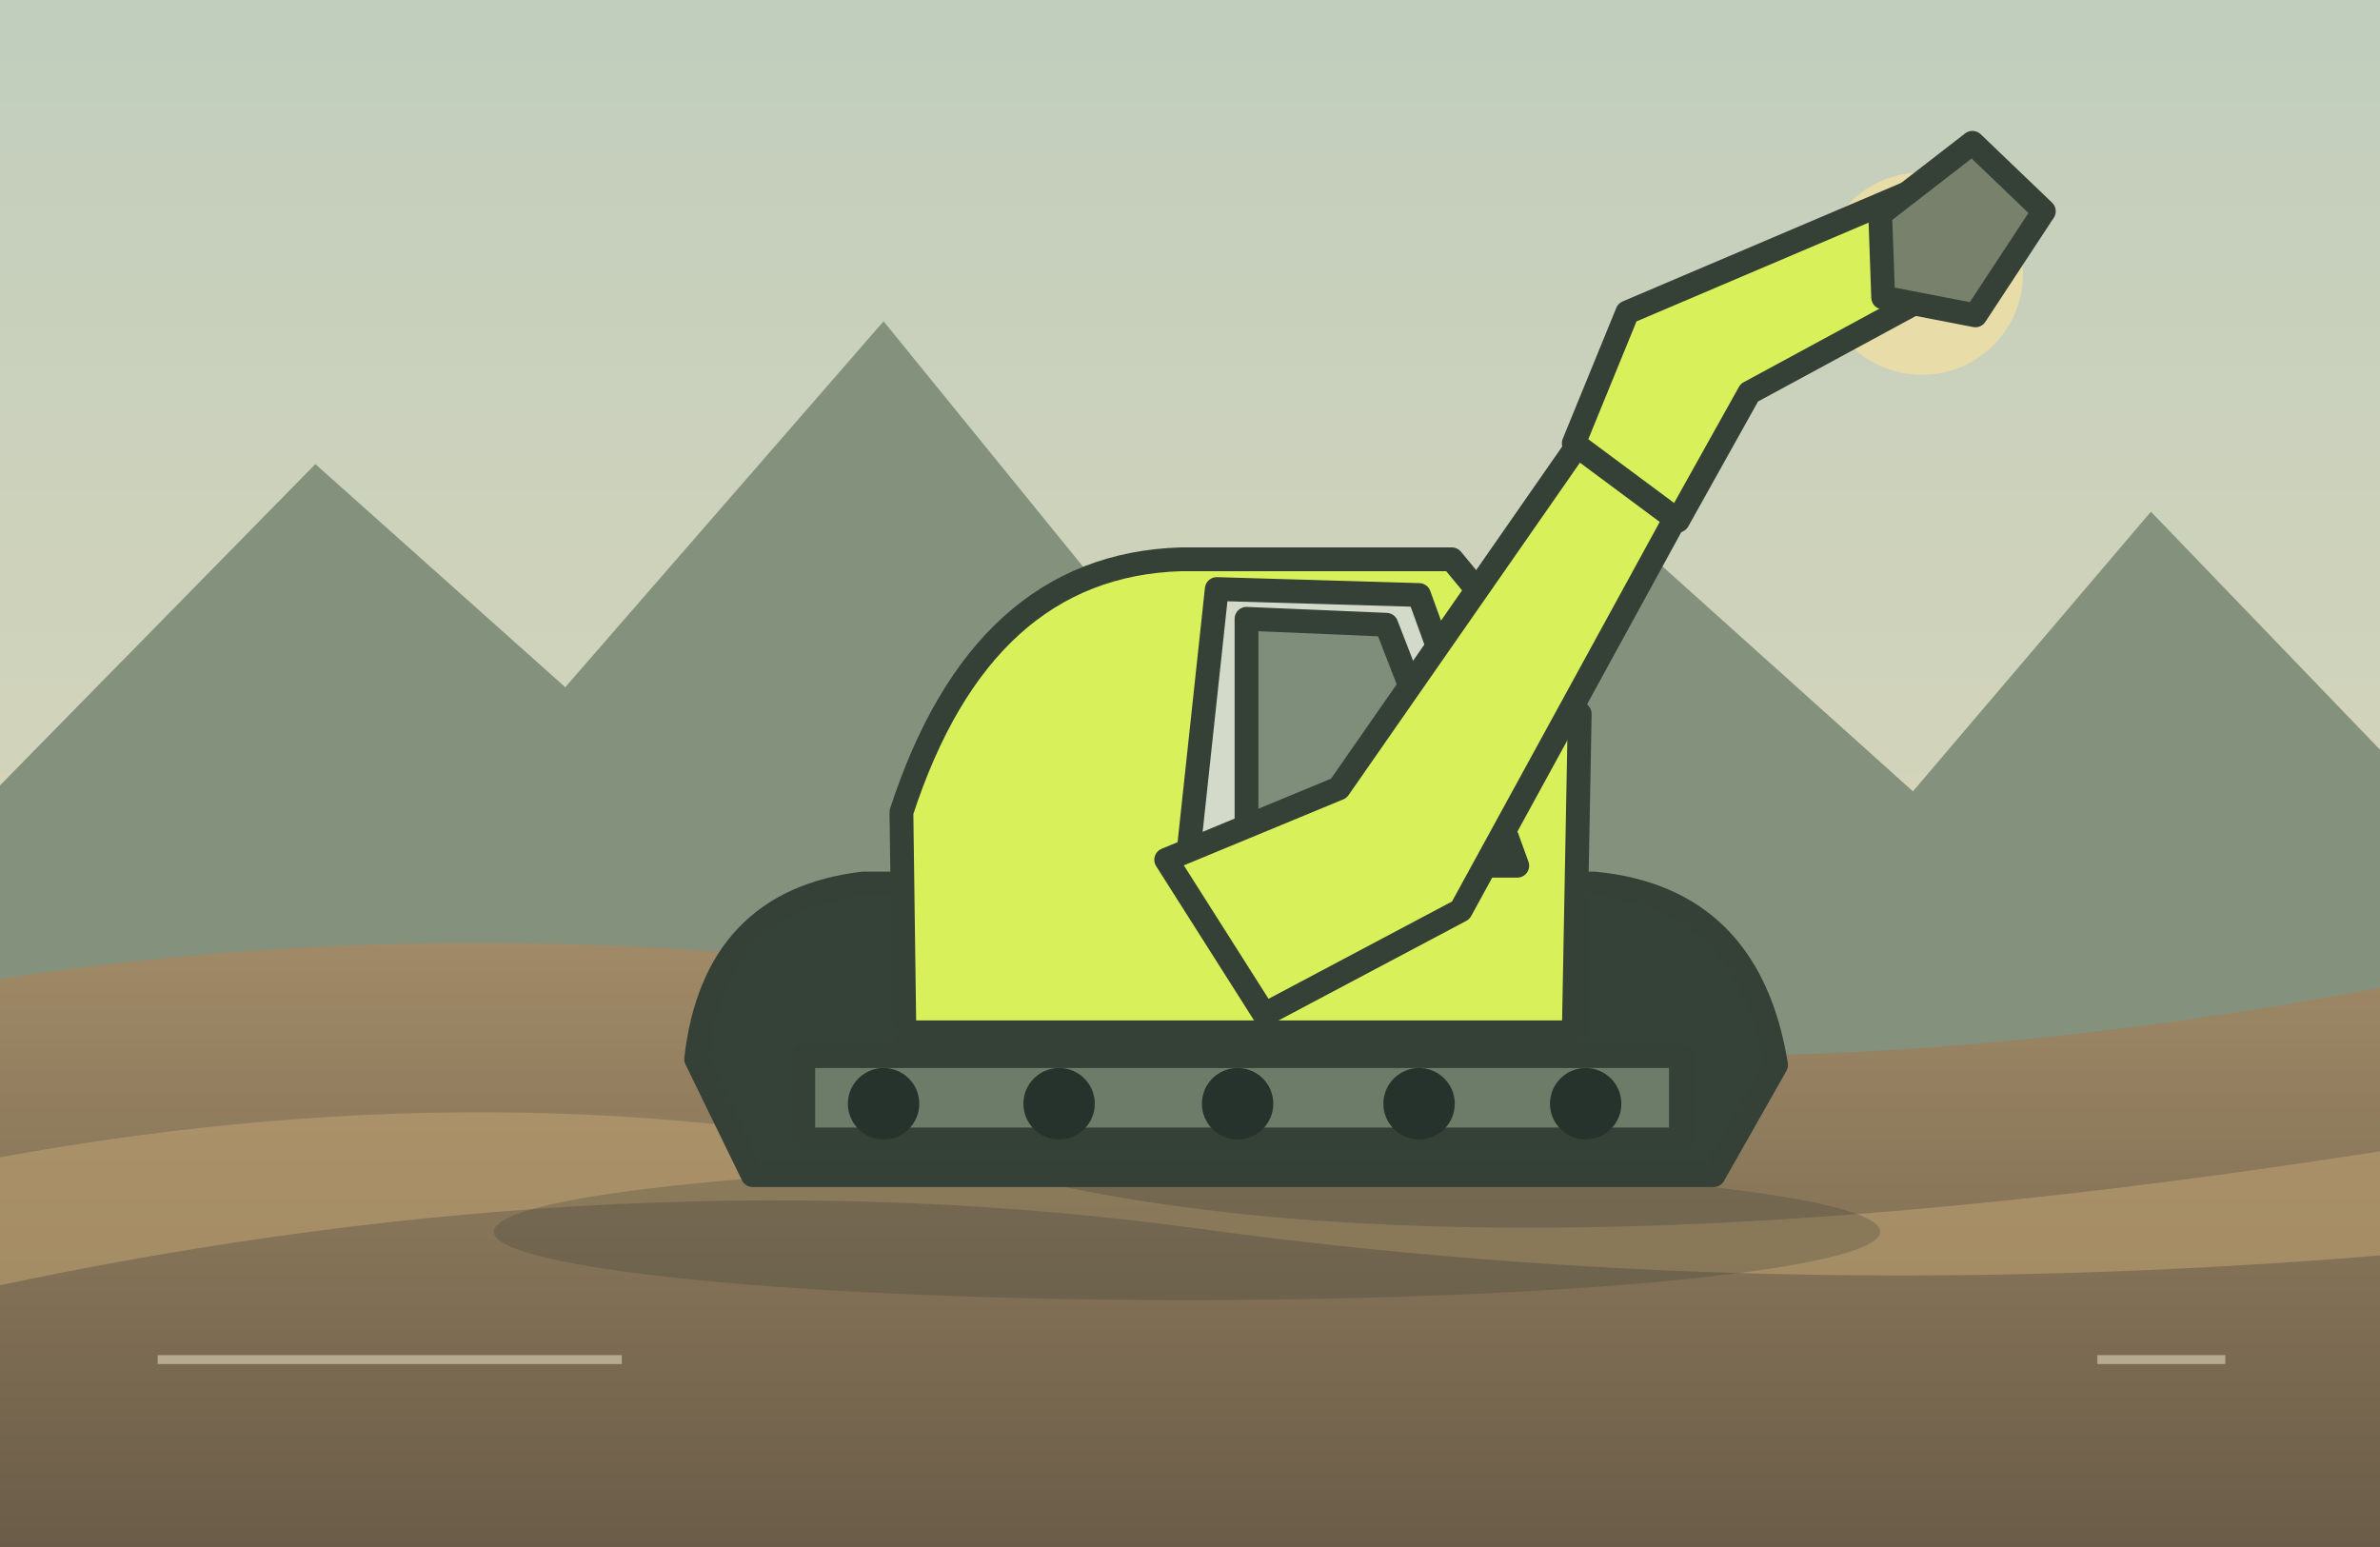
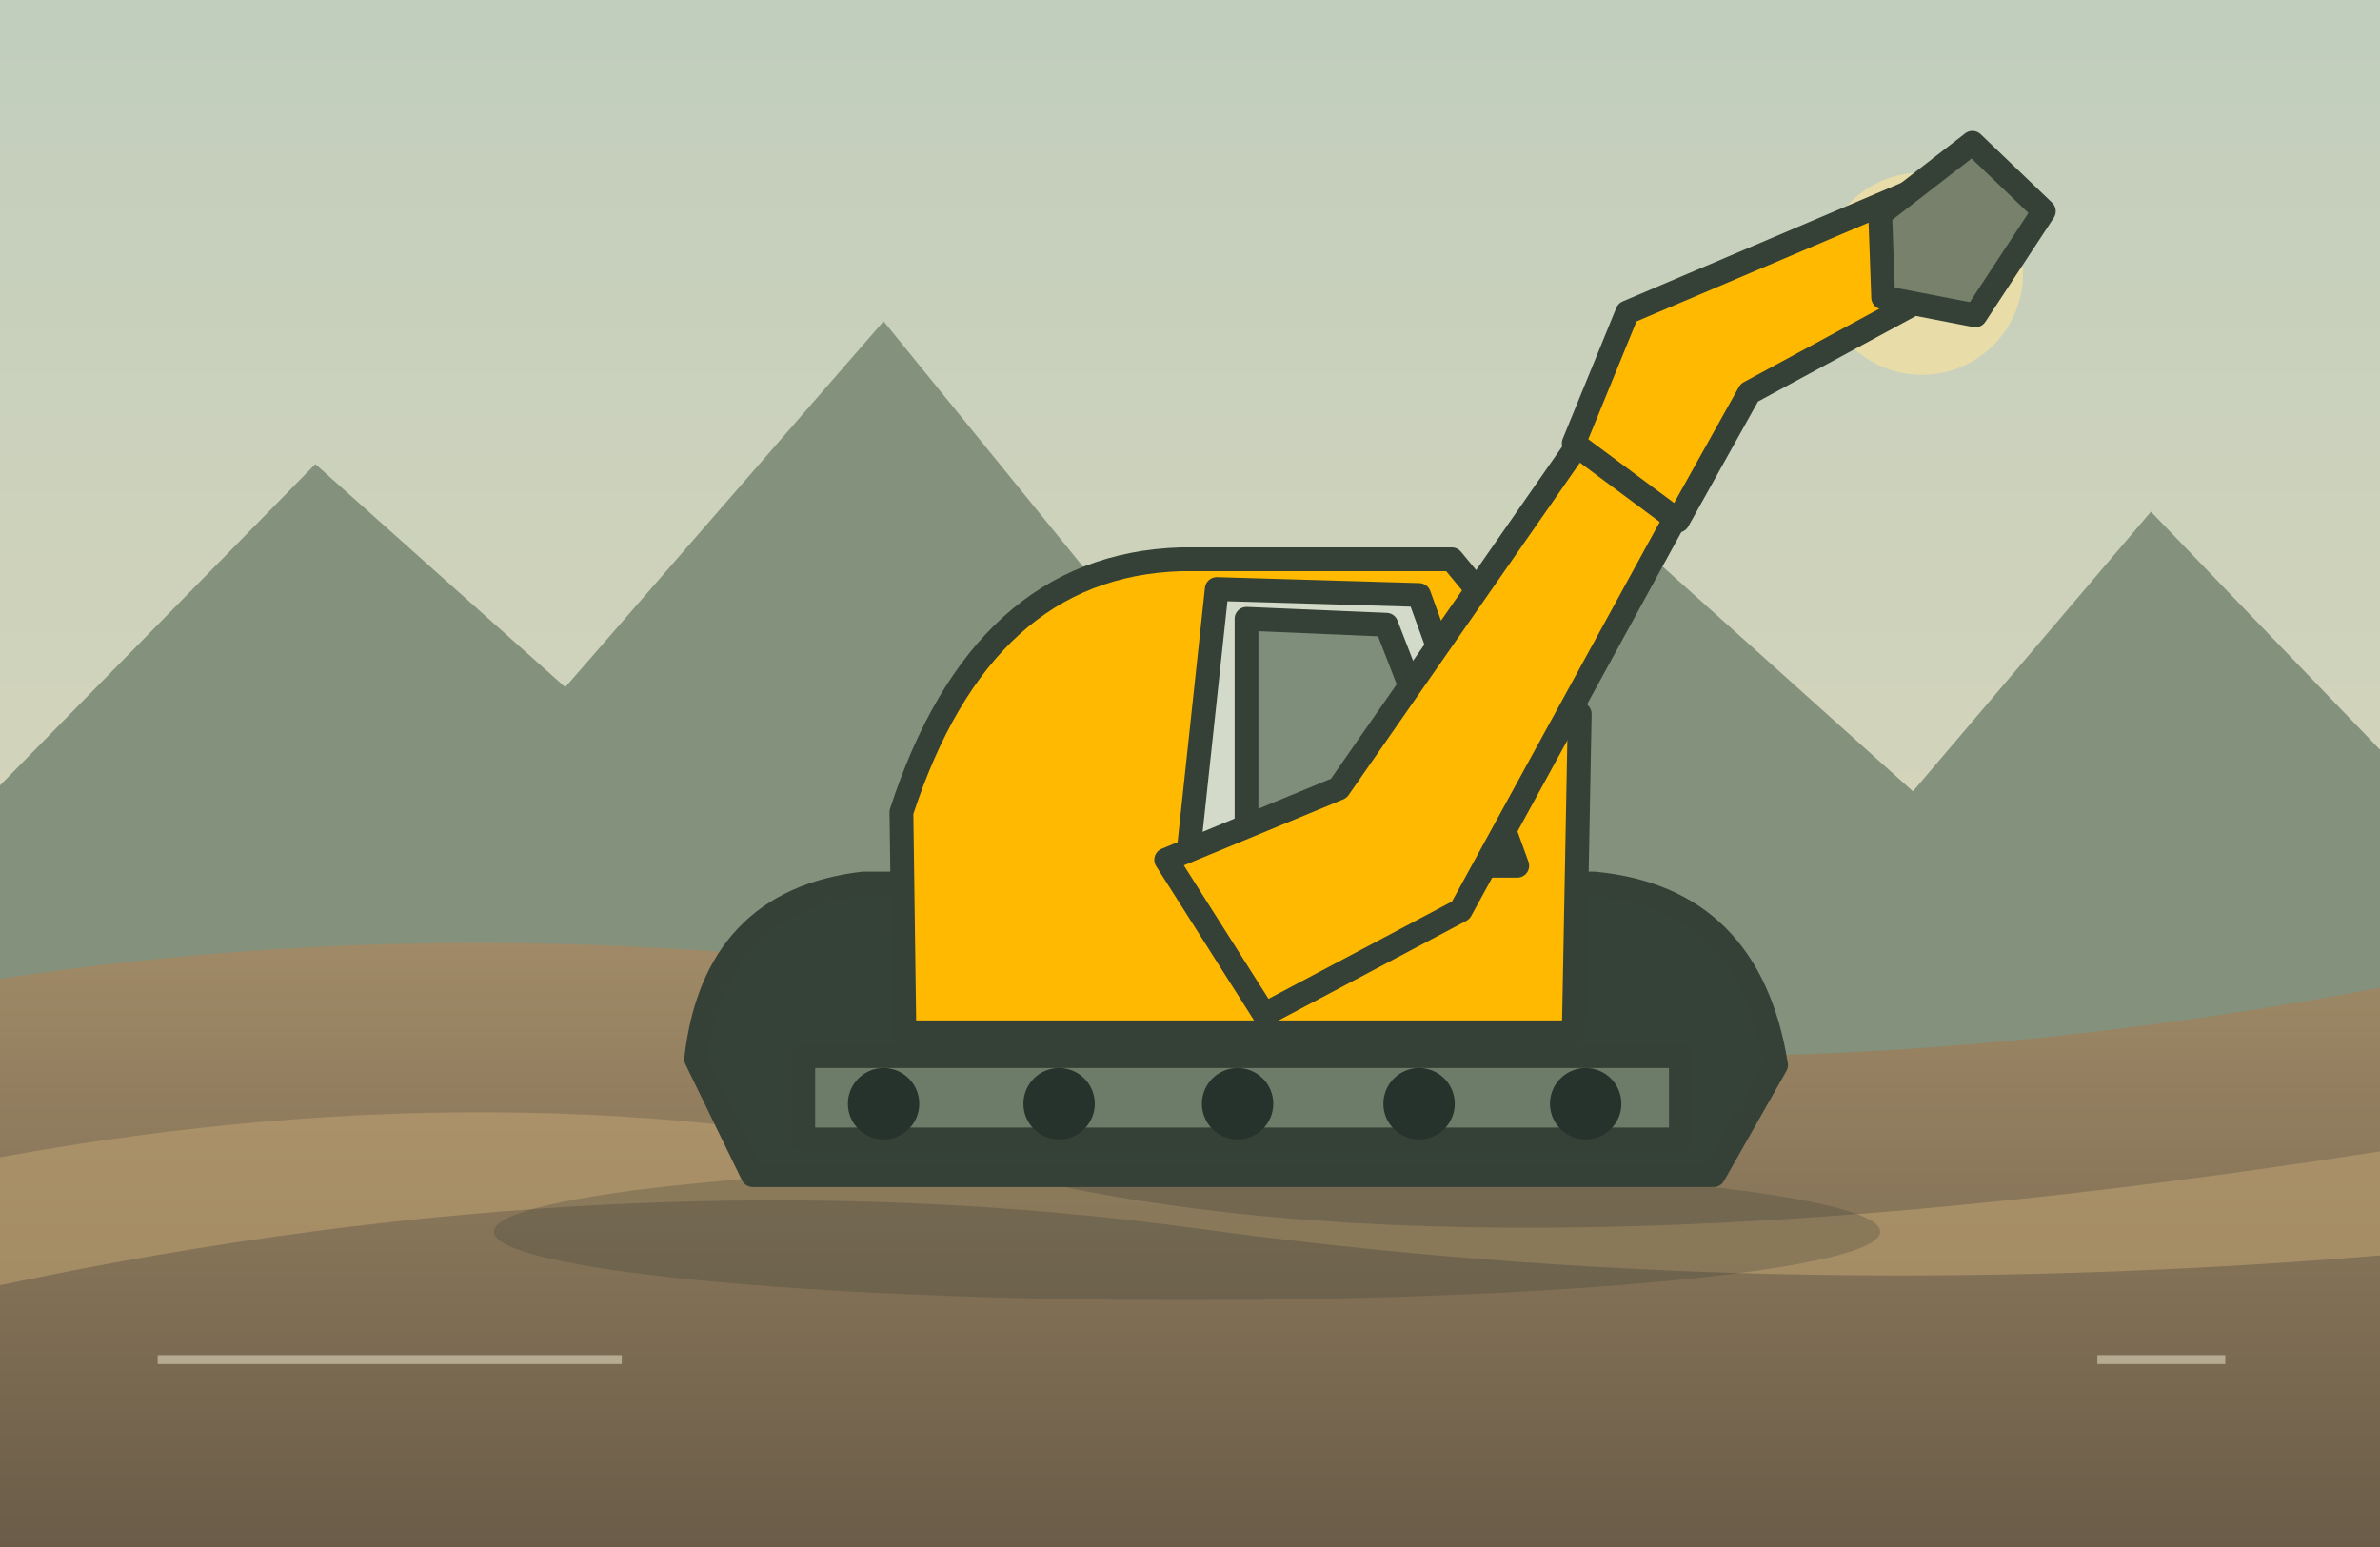
<svg xmlns="http://www.w3.org/2000/svg" viewBox="0 0 800 520" role="img" aria-labelledby="title desc">
  <defs>
    <linearGradient id="sky" x2="0" y2="1">
      <stop stop-color="#c1cebd" />
      <stop offset="1" stop-color="#e4d9b8" />
    </linearGradient>
    <linearGradient id="ground" x2="0" y2="1">
      <stop stop-color="#a08a67" />
      <stop offset="1" stop-color="#6a5c48" />
    </linearGradient>
  </defs>
  <path fill="url(#sky)" d="M0 0h800v520H0z" />
  <circle cx="646" cy="92" r="34" fill="#e8dda9" />
  <path fill="#83917d" d="m0 264 106-108 84 75 107-123 126 155 112-94 108 97 80-94 77 80v110H0z" />
  <path fill="url(#ground)" d="M0 329q184-28 379 9t421-6v188H0z" />
  <path fill="#bb9e70" d="M0 389q181-33 340 6t460-8v35q-207 17-397-9T0 432z" opacity=".6" />
  <ellipse cx="399" cy="414" rx="233" ry="23" fill="#323c32" opacity=".25" />
  <g stroke="#354136" stroke-width="8" stroke-linejoin="round" stroke-linecap="round">
    <path fill="#344238" d="M234 356q6-53 56-59h246q52 5 61 61l-21 37H253z" />
    <path fill="#6d7c69" d="M270 355h295v28H270z" />
-     <path fill="#d8f15b" d="M303 273q27-83 94-85h91l43 52-2 107H304z" />
+     <path fill="#ffb900" d="M303 273q27-83 94-85h91l43 52-2 107H304z" />
    <path fill="#d3dac9" d="m409 198 68 2 33 91H399z" />
    <path fill="#7e8e7a" d="m419 208 47 2 26 67h-73z" />
-     <path fill="#d8f15b" d="m392 289 58-24 87-125 35 18-81 148-66 35z" />
-     <path fill="#d8f15b" d="m529 149 18-44 94-40 19 28-72 39-24 43z" />
+     <path fill="#ffb900" d="m392 289 58-24 87-125 35 18-81 148-66 35z" />
+     <path fill="#ffb900" d="m529 149 18-44 94-40 19 28-72 39-24 43z" />
    <path fill="#77816b" d="m632 72 31-24 24 23-23 35-31-6z" />
  </g>
  <g fill="#26332c">
    <circle cx="297" cy="371" r="12" />
    <circle cx="356" cy="371" r="12" />
    <circle cx="416" cy="371" r="12" />
    <circle cx="477" cy="371" r="12" />
    <circle cx="533" cy="371" r="12" />
  </g>
  <path fill="none" stroke="#f2ead2" stroke-width="3" opacity=".5" d="M53 457h156m496 0h43" />
</svg>
